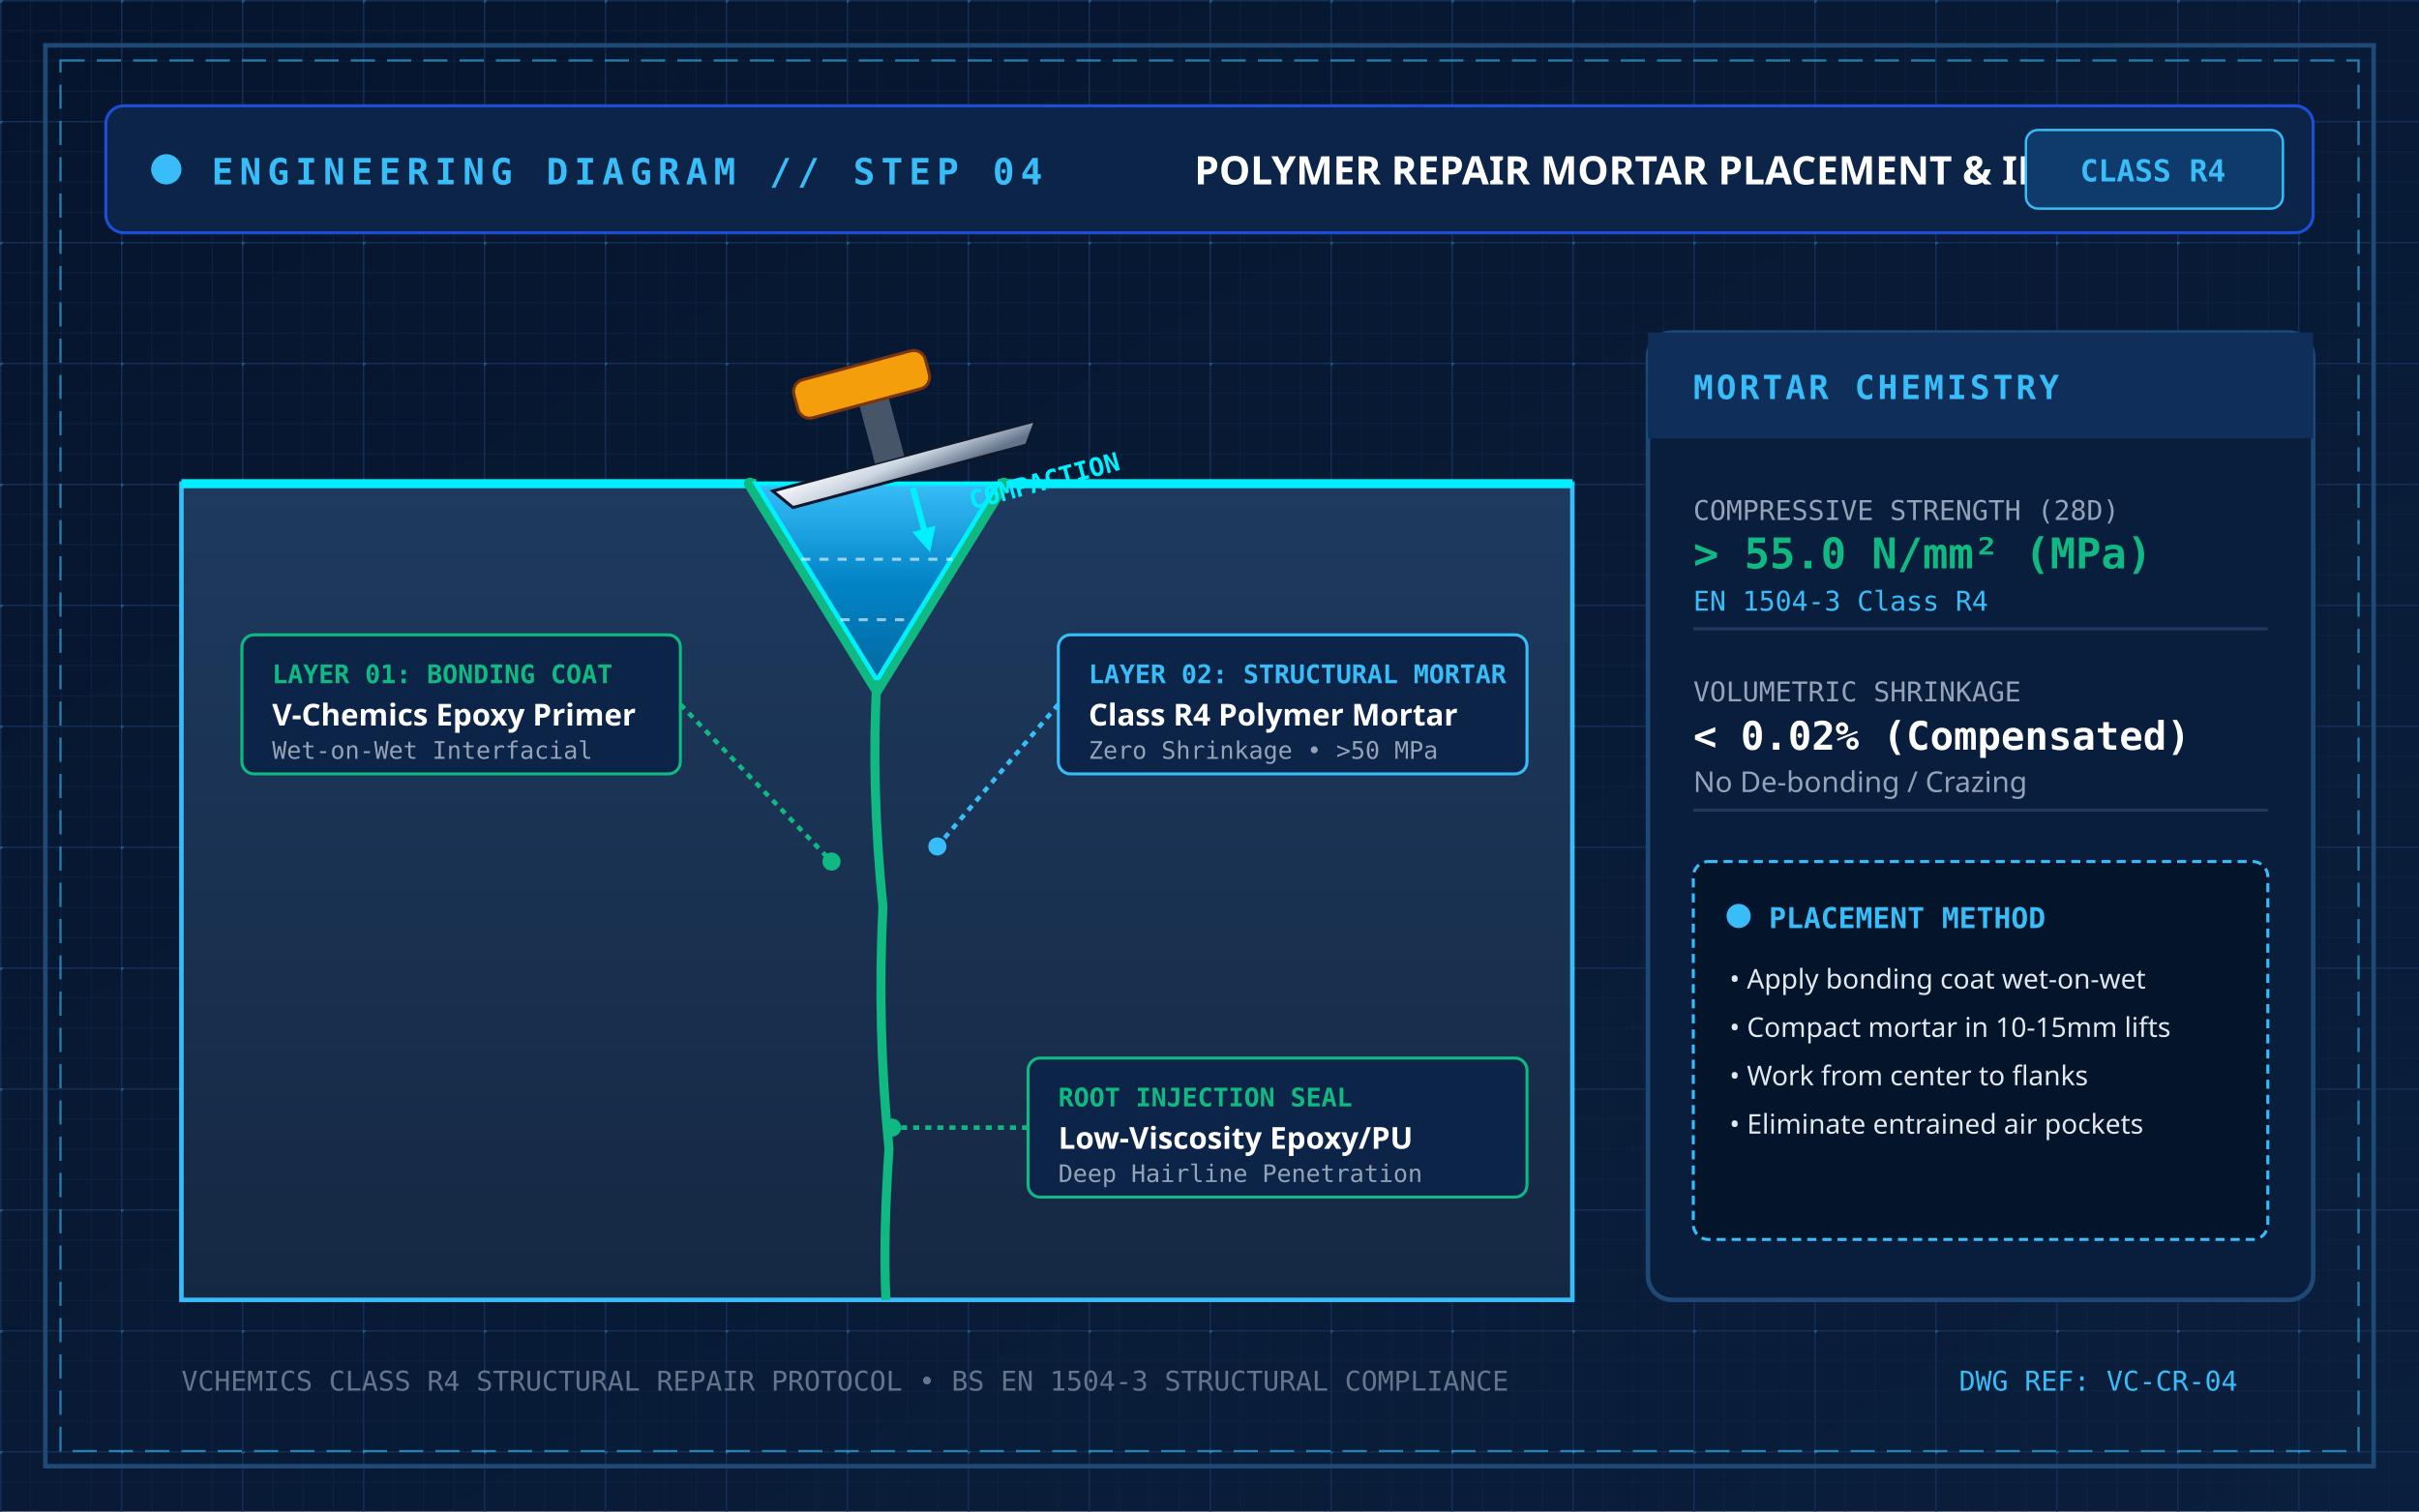
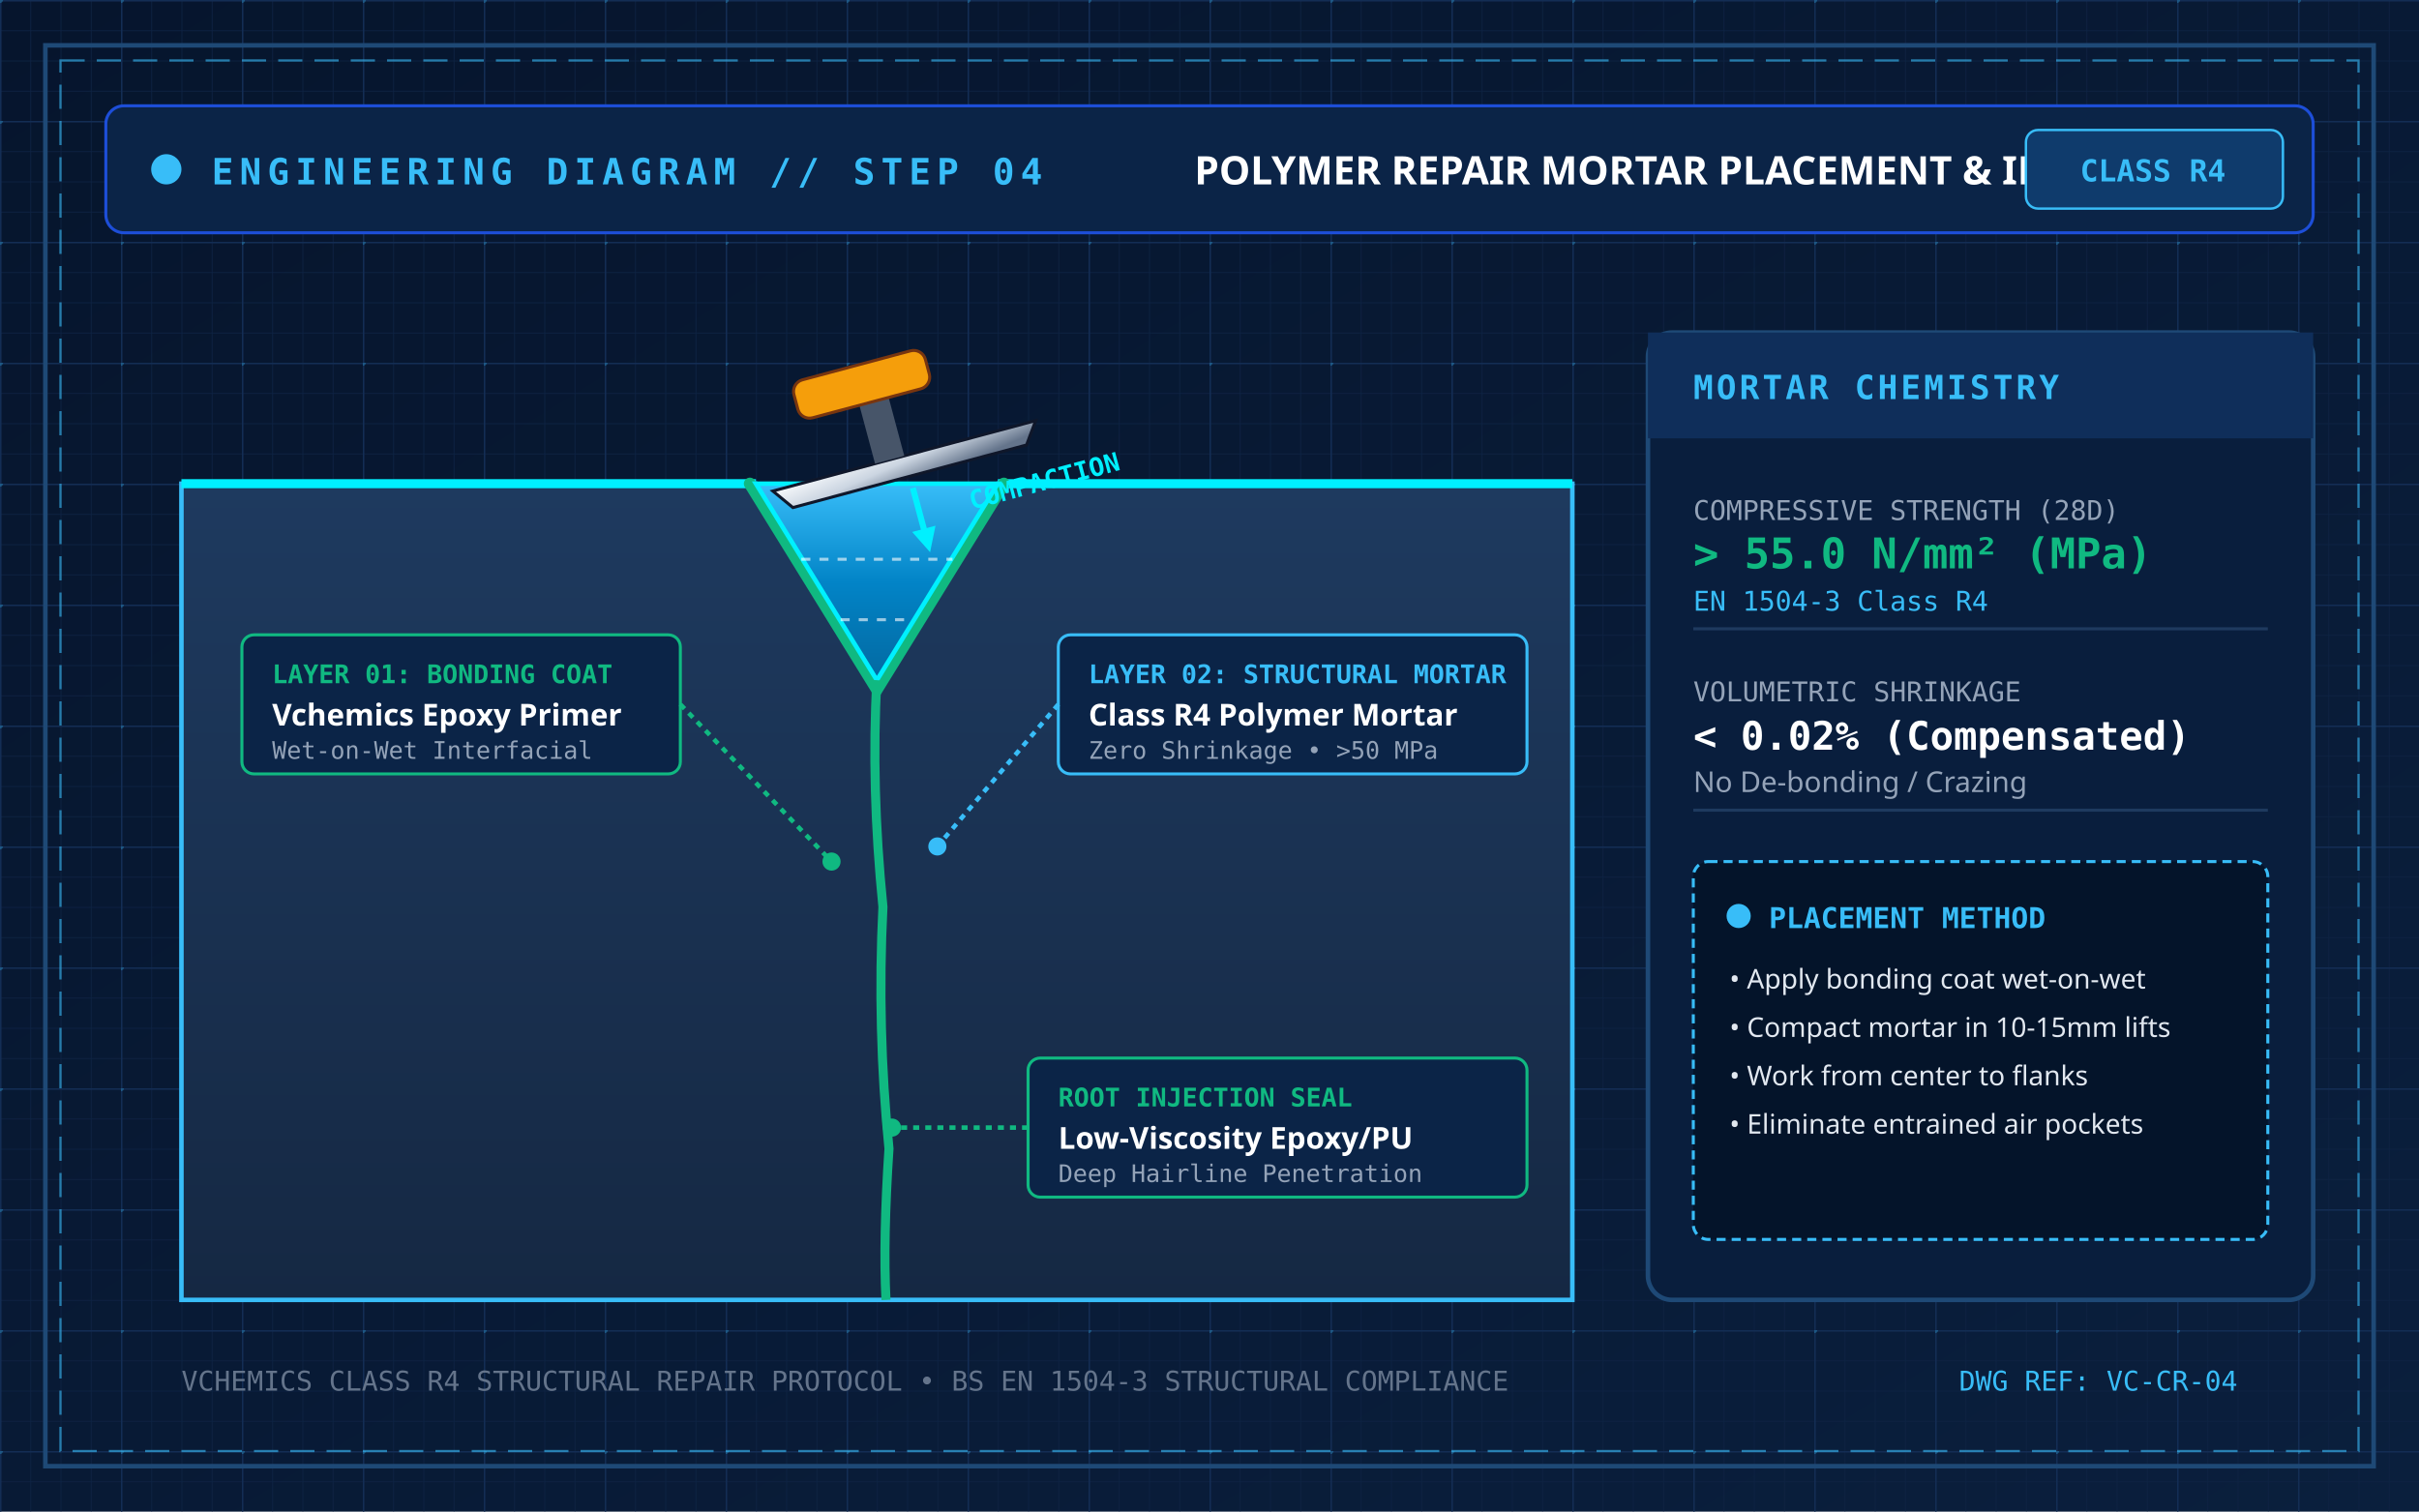
<svg xmlns="http://www.w3.org/2000/svg" viewBox="0 0 800 500" width="100%" height="100%">
  <defs>
    <pattern id="grid-4" width="40" height="40" patternUnits="userSpaceOnUse">
      <path d="M 40 0 L 0 0 0 40" fill="none" stroke="#132d54" stroke-width="1" />
      <circle cx="0" cy="0" r="1" fill="#38bdf8" opacity="0.3" />
    </pattern>
    <pattern id="subgrid-4" width="10" height="10" patternUnits="userSpaceOnUse">
      <path d="M 10 0 L 0 0 0 10" fill="none" stroke="#0e2343" stroke-width="0.5" />
    </pattern>
    <linearGradient id="bg-grad-4" x1="0%" y1="0%" x2="100%" y2="100%">
      <stop offset="0%" stop-color="#06152d" />
      <stop offset="100%" stop-color="#0a1f3d" />
    </linearGradient>
    <linearGradient id="conc-grad-4" x1="0%" y1="0%" x2="0%" y2="100%">
      <stop offset="0%" stop-color="#1e3a5f" />
      <stop offset="100%" stop-color="#152843" />
    </linearGradient>
    <linearGradient id="mortar-fill" x1="0%" y1="0%" x2="0%" y2="100%">
      <stop offset="0%" stop-color="#38bdf8" />
      <stop offset="50%" stop-color="#0284c7" />
      <stop offset="100%" stop-color="#0369a1" />
    </linearGradient>
    <linearGradient id="trowel-steel" x1="0%" y1="0%" x2="100%" y2="50%">
      <stop offset="0%" stop-color="#f8fafc" />
      <stop offset="50%" stop-color="#cbd5e1" />
      <stop offset="100%" stop-color="#64748b" />
    </linearGradient>
  </defs>
  <rect width="800" height="500" fill="url(#bg-grad-4)" />
  <rect width="800" height="500" fill="url(#subgrid-4)" />
  <rect width="800" height="500" fill="url(#grid-4)" />
  <rect x="15" y="15" width="770" height="470" fill="none" stroke="#1e4976" stroke-width="1.5" />
  <rect x="20" y="20" width="760" height="460" fill="none" stroke="#38bdf8" stroke-width="0.75" stroke-dasharray="8,4" opacity="0.6" />
  <g transform="translate(35, 35)">
    <rect x="0" y="0" width="730" height="42" rx="6" fill="#0b2447" stroke="#1d4ed8" stroke-width="1" />
    <circle cx="20" cy="21" r="5" fill="#38bdf8" />
    <text x="35" y="26" fill="#38bdf8" font-family="monospace" font-size="12" font-weight="bold" letter-spacing="2">ENGINEERING DIAGRAM // STEP 04</text>
    <text x="360" y="26" fill="#ffffff" font-family="sans-serif" font-size="13" font-weight="bold">POLYMER REPAIR MORTAR PLACEMENT &amp; INJECTION</text>
    <rect x="635" y="8" width="85" height="26" rx="4" fill="#0f3b6c" stroke="#38bdf8" stroke-width="0.8" />
    <text x="677" y="25" fill="#38bdf8" font-family="monospace" font-size="10" font-weight="bold" text-anchor="middle">CLASS R4</text>
  </g>
  <g transform="translate(60, 110)">
    <path d="M 0 50               L 190 50               L 230 115               L 270 50               L 460 50               L 460 320               L 0 320 Z" fill="url(#conc-grad-4)" stroke="#38bdf8" stroke-width="1.5" />
    <line x1="0" y1="50" x2="190" y2="50" stroke="#00f0ff" stroke-width="3" />
    <line x1="270" y1="50" x2="460" y2="50" stroke="#00f0ff" stroke-width="3" />
    <path d="M 188 50 L 230 118 L 272 50" fill="none" stroke="#10b981" stroke-width="4" stroke-linecap="round" />
    <polygon points="190,50 230,115 270,50" fill="url(#mortar-fill)" stroke="#00f0ff" stroke-width="1.5" />
    <line x1="205" y1="75" x2="255" y2="75" stroke="#ffffff" stroke-width="1" stroke-dasharray="3,3" opacity="0.6" />
    <line x1="218" y1="95" x2="242" y2="95" stroke="#ffffff" stroke-width="1" stroke-dasharray="3,3" opacity="0.6" />
    <path d="M 230 115               Q 228 150 232 190               Q 230 230 234 270               Q 232 300 233 320" fill="none" stroke="#10b981" stroke-width="3" />
    <g transform="translate(240, 25) rotate(-15)">
      <path d="M -50 15 L 40 15 L 35 22 L -45 22 Z" fill="url(#trowel-steel)" stroke="#0f172a" stroke-width="1" />
      <path d="M -15 15 L -15 -5 L -5 -5 L -5 15 Z" fill="#475569" />
      <rect x="-35" y="-18" width="45" height="13" rx="4" fill="#f59e0b" stroke="#78350f" stroke-width="1" />
      <path d="M -5 26 L -5 45" stroke="#00f0ff" stroke-width="2" marker-end="url(#arrow)" />
      <polygon points="-5,48 -9,40 -1,40" fill="#00f0ff" />
      <text x="12" y="38" fill="#00f0ff" font-family="monospace" font-size="8.5" font-weight="bold">COMPACTION</text>
    </g>
    <g transform="translate(20, 100)">
      <rect x="0" y="0" width="145" height="46" rx="4" fill="#0b2447" stroke="#10b981" stroke-width="1" />
      <text x="10" y="16" fill="#10b981" font-family="monospace" font-size="8.5" font-weight="bold">LAYER 01: BONDING COAT</text>
-       <text x="10" y="30" fill="#ffffff" font-family="sans-serif" font-size="10" font-weight="bold">V-Chemics Epoxy Primer</text>
+       <text x="10" y="30" fill="#ffffff" font-family="sans-serif" font-size="10" font-weight="bold">Vchemics Epoxy Primer</text>
      <text x="10" y="41" fill="#94a3b8" font-family="monospace" font-size="8">Wet-on-Wet Interfacial</text>
      <line x1="145" y1="23" x2="195" y2="75" stroke="#10b981" stroke-width="1.5" stroke-dasharray="2,2" />
      <circle cx="195" cy="75" r="3" fill="#10b981" />
    </g>
    <g transform="translate(290, 100)">
      <rect x="0" y="0" width="155" height="46" rx="4" fill="#0b2447" stroke="#38bdf8" stroke-width="1" />
      <text x="10" y="16" fill="#38bdf8" font-family="monospace" font-size="8.5" font-weight="bold">LAYER 02: STRUCTURAL MORTAR</text>
      <text x="10" y="30" fill="#ffffff" font-family="sans-serif" font-size="10" font-weight="bold">Class R4 Polymer Mortar</text>
      <text x="10" y="41" fill="#94a3b8" font-family="monospace" font-size="8">Zero Shrinkage • &gt;50 MPa</text>
      <line x1="0" y1="23" x2="-40" y2="70" stroke="#38bdf8" stroke-width="1.5" stroke-dasharray="2,2" />
      <circle cx="-40" cy="70" r="3" fill="#38bdf8" />
    </g>
    <g transform="translate(280, 240)">
      <rect x="0" y="0" width="165" height="46" rx="4" fill="#0b2447" stroke="#10b981" stroke-width="1" />
      <text x="10" y="16" fill="#10b981" font-family="monospace" font-size="8.5" font-weight="bold">ROOT INJECTION SEAL</text>
      <text x="10" y="30" fill="#ffffff" font-family="sans-serif" font-size="10" font-weight="bold">Low-Viscosity Epoxy/PU</text>
      <text x="10" y="41" fill="#94a3b8" font-family="monospace" font-size="8">Deep Hairline Penetration</text>
      <line x1="0" y1="23" x2="-45" y2="23" stroke="#10b981" stroke-width="1.5" stroke-dasharray="2,2" />
      <circle cx="-45" cy="23" r="3" fill="#10b981" />
    </g>
  </g>
  <g transform="translate(545, 110)">
    <rect x="0" y="0" width="220" height="320" rx="8" fill="#091e3d" stroke="#1e4976" stroke-width="1.5" />
    <path d="M 0 0 L 220 0 L 220 35 L 0 35 Z" fill="#0f2e5a" />
    <text x="15" y="22" fill="#38bdf8" font-family="monospace" font-size="11" font-weight="bold" letter-spacing="1">MORTAR CHEMISTRY</text>
    <g transform="translate(15, 50)">
      <text x="0" y="12" fill="#94a3b8" font-family="monospace" font-size="9">COMPRESSIVE STRENGTH (28D)</text>
      <text x="0" y="28" fill="#10b981" font-family="monospace" font-size="14" font-weight="bold">&gt; 55.0 N/mm² (MPa)</text>
      <text x="0" y="42" fill="#38bdf8" font-family="monospace" font-size="9">EN 1504-3 Class R4</text>
      <line x1="0" y1="48" x2="190" y2="48" stroke="#1e3a5f" stroke-width="1" />
    </g>
    <g transform="translate(15, 110)">
      <text x="0" y="12" fill="#94a3b8" font-family="monospace" font-size="9">VOLUMETRIC SHRINKAGE</text>
      <text x="0" y="28" fill="#ffffff" font-family="monospace" font-size="13" font-weight="bold">&lt; 0.02% (Compensated)</text>
      <text x="0" y="42" fill="#94a3b8" font-family="sans-serif" font-size="9.5">No De-bonding / Crazing</text>
      <line x1="0" y1="48" x2="190" y2="48" stroke="#1e3a5f" stroke-width="1" />
    </g>
    <g transform="translate(15, 175)">
      <rect x="0" y="0" width="190" height="125" rx="5" fill="#04142a" stroke="#38bdf8" stroke-width="1" stroke-dasharray="3,2" />
      <circle cx="15" cy="18" r="4" fill="#38bdf8" />
      <text x="25" y="22" fill="#38bdf8" font-family="monospace" font-size="9.5" font-weight="bold">PLACEMENT METHOD</text>
      <text x="12" y="42" fill="#e2e8f0" font-family="sans-serif" font-size="9" font-weight="500">• Apply bonding coat wet-on-wet</text>
      <text x="12" y="58" fill="#e2e8f0" font-family="sans-serif" font-size="9" font-weight="500">• Compact mortar in 10-15mm lifts</text>
      <text x="12" y="74" fill="#e2e8f0" font-family="sans-serif" font-size="9" font-weight="500">• Work from center to flanks</text>
      <text x="12" y="90" fill="#e2e8f0" font-family="sans-serif" font-size="9" font-weight="500">• Eliminate entrained air pockets</text>
    </g>
  </g>
  <g transform="translate(60, 445)">
    <text x="0" y="15" fill="#64748b" font-family="monospace" font-size="9">VCHEMICS CLASS R4 STRUCTURAL REPAIR PROTOCOL • BS EN 1504-3 STRUCTURAL COMPLIANCE</text>
    <text x="680" y="15" fill="#38bdf8" font-family="monospace" font-size="9" text-anchor="end">DWG REF: VC-CR-04</text>
  </g>
</svg>
